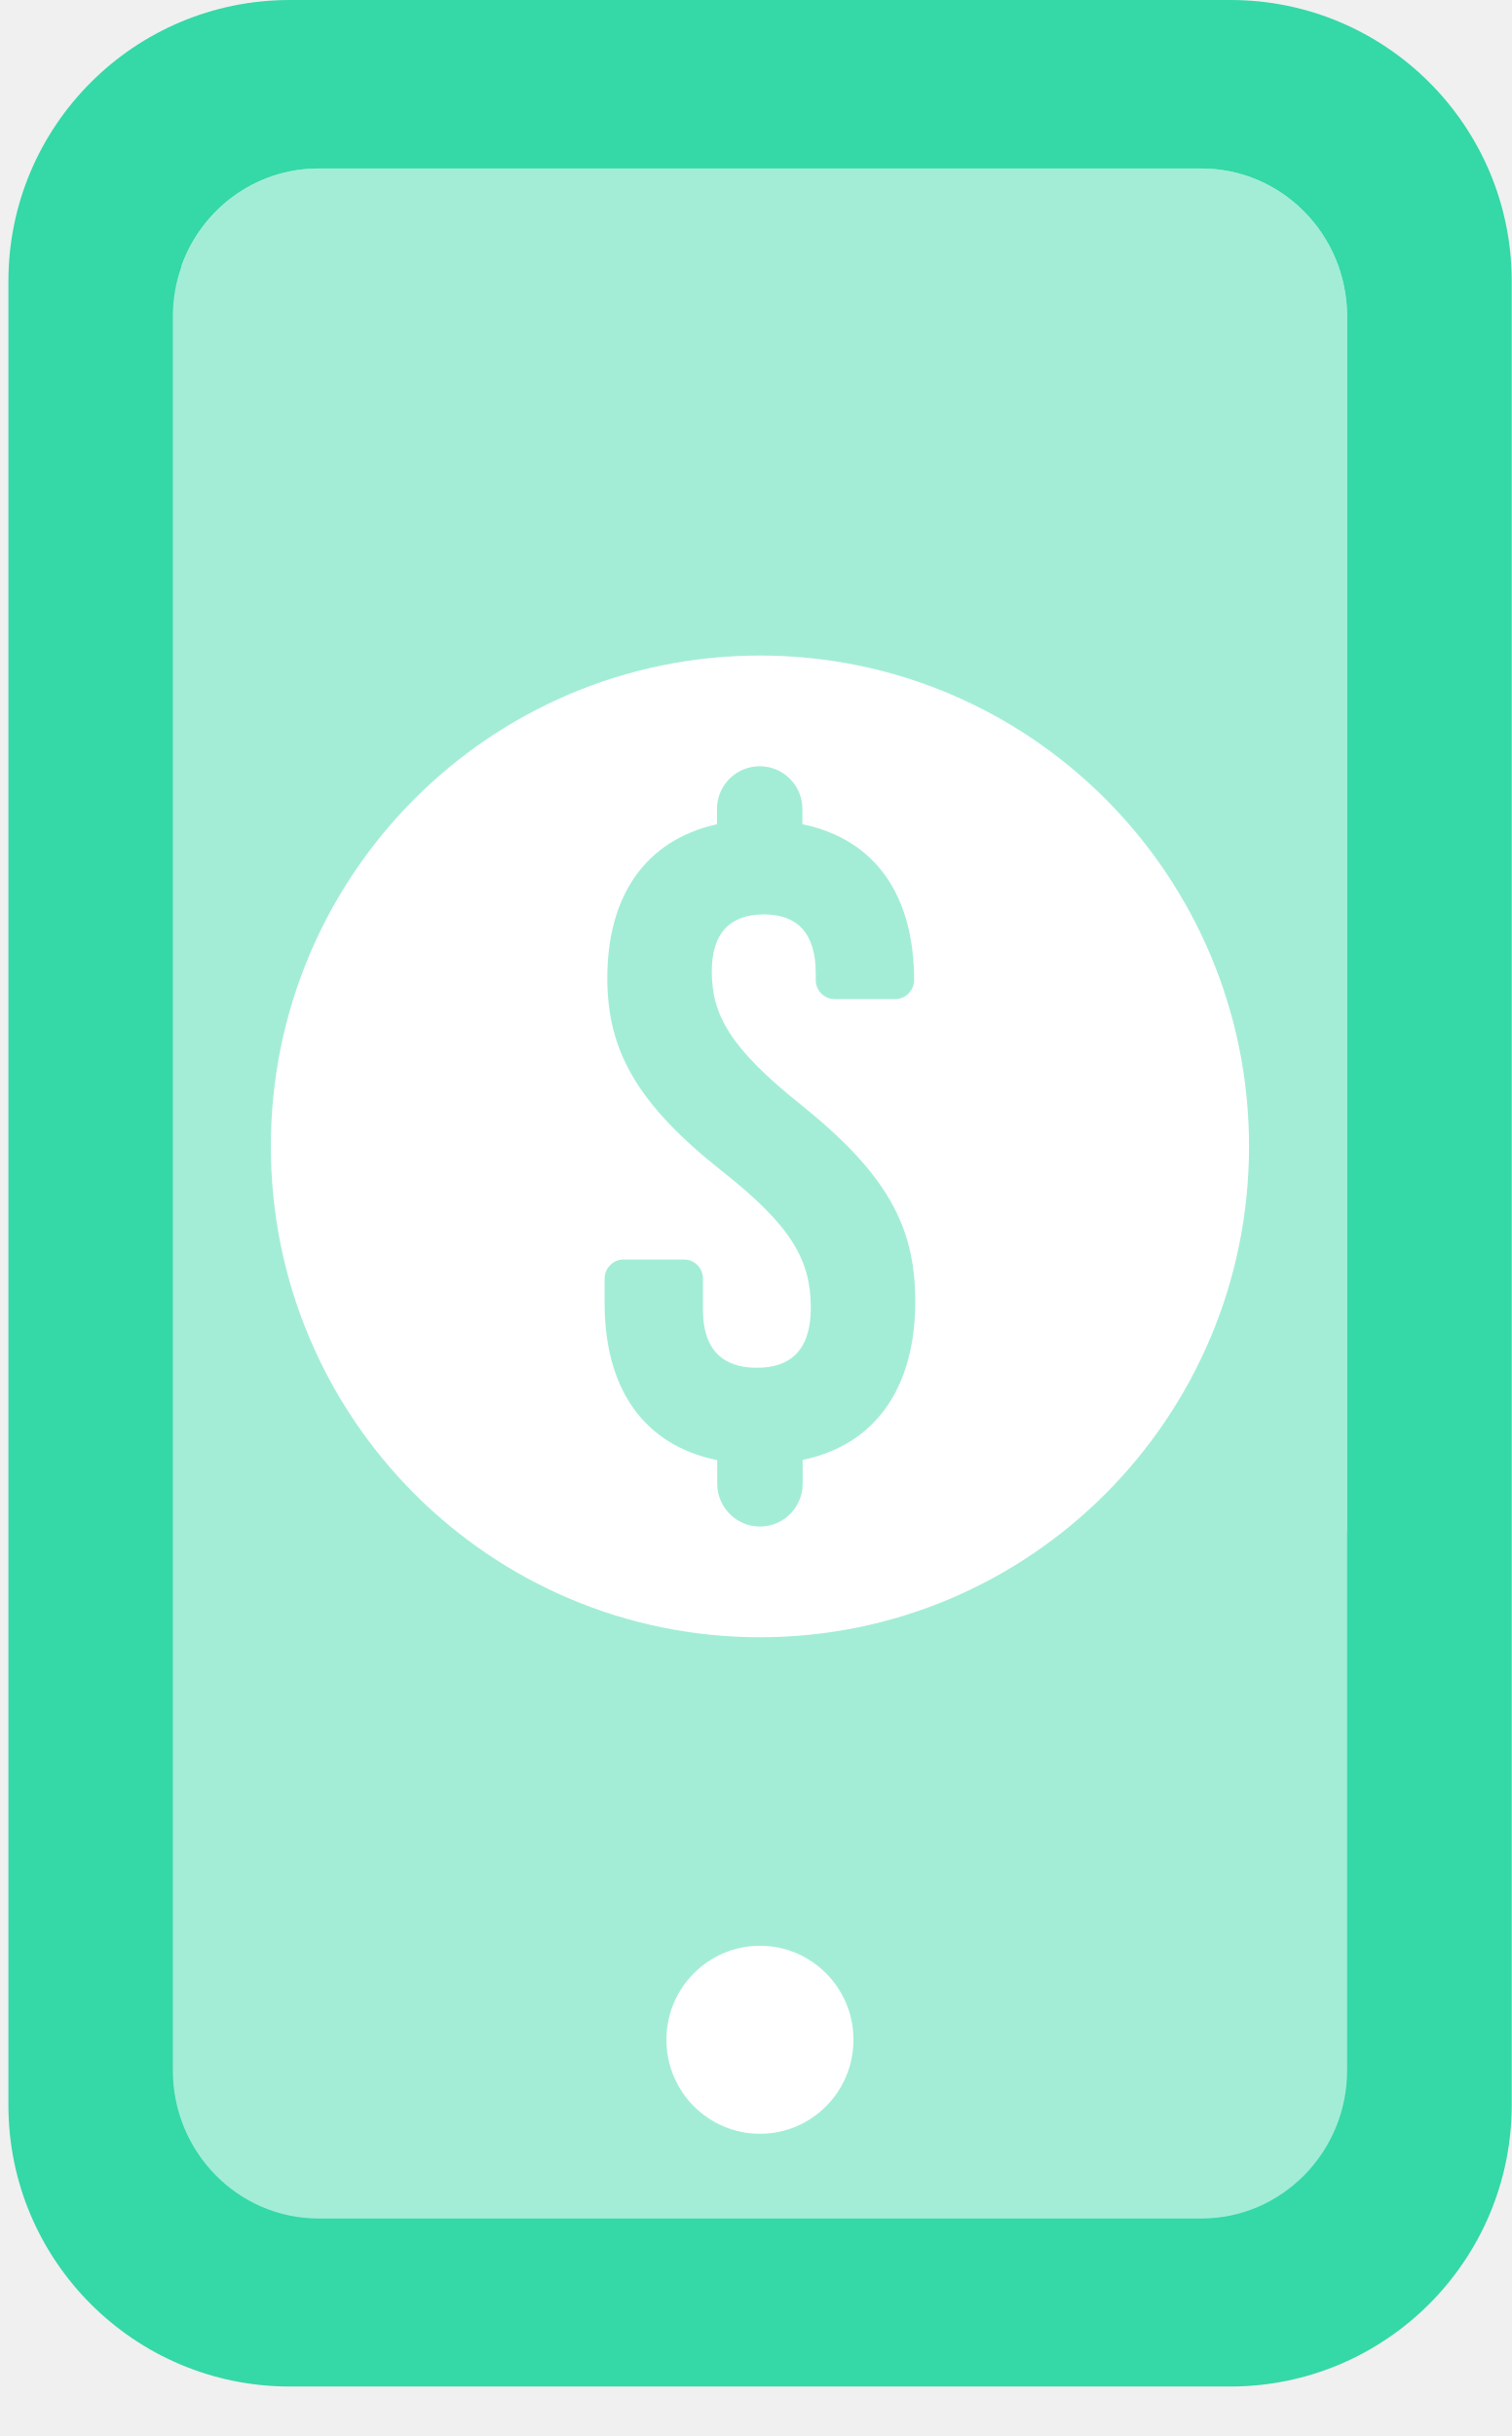
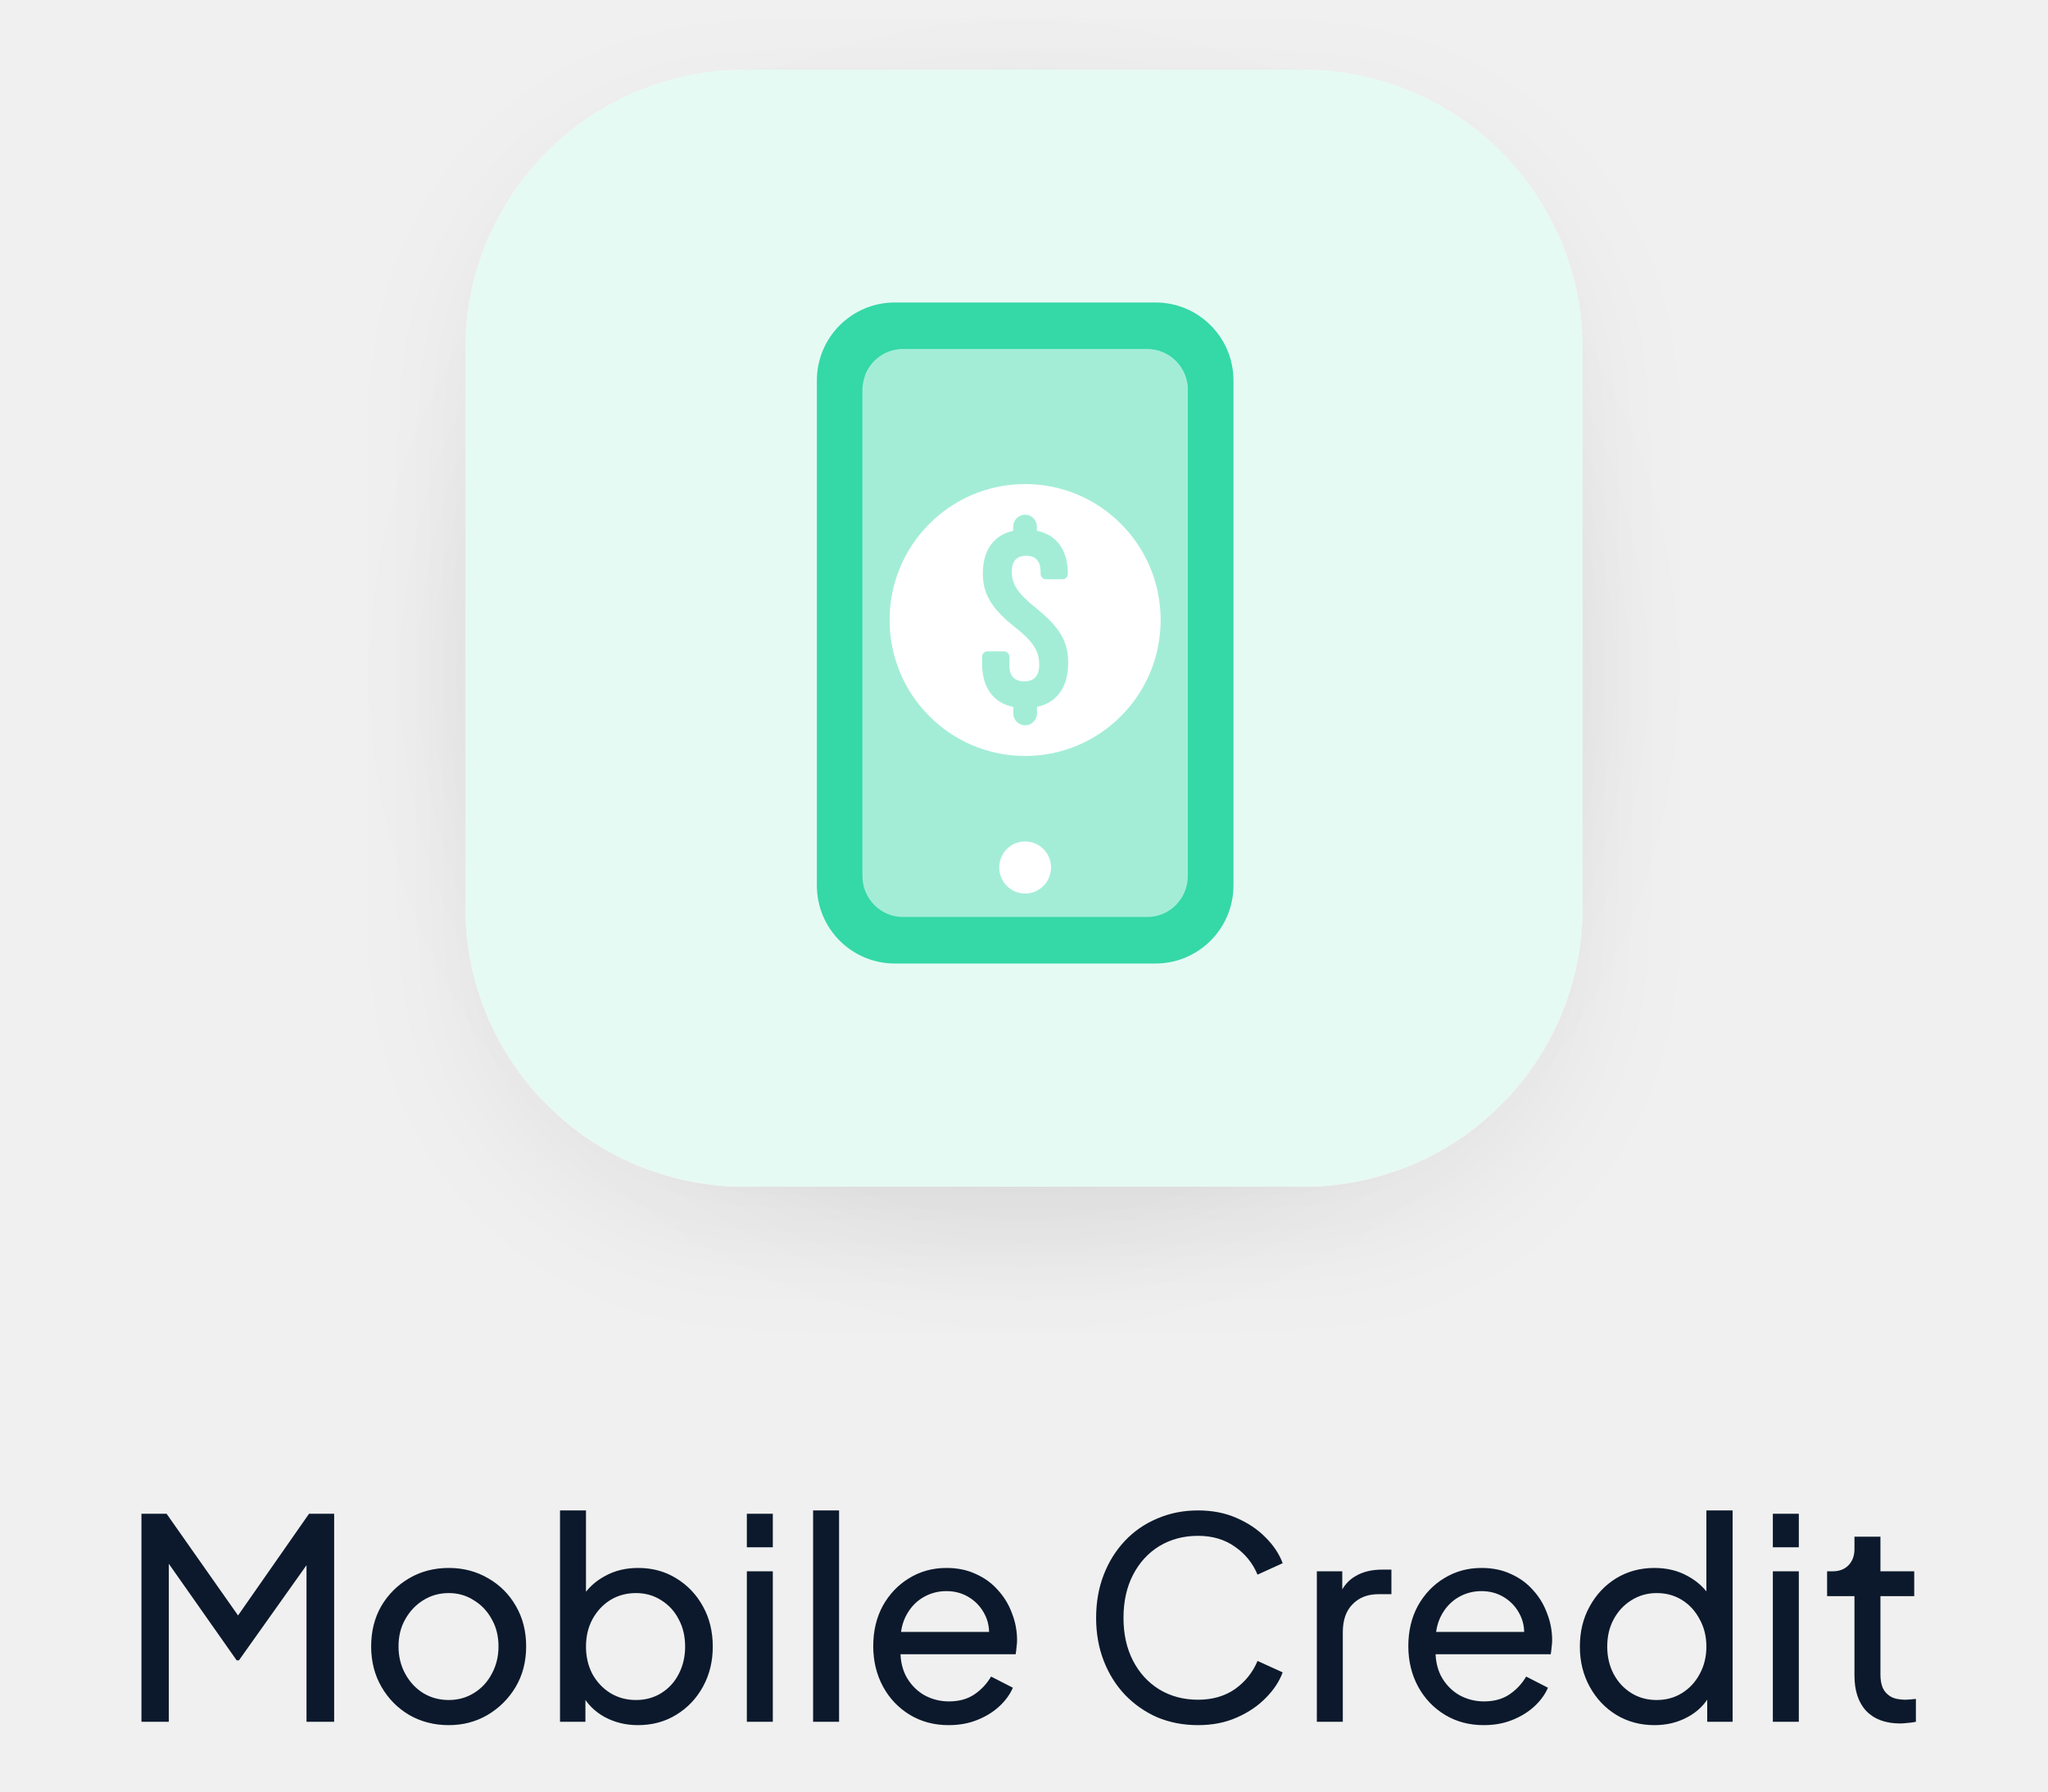
- <svg xmlns="http://www.w3.org/2000/svg" width="18" height="29" viewBox="0 0 18 29" fill="none">
-   <path d="M14.648 28.411H3.45C1.6 28.411 0.1 26.911 0.1 25.061V3.349C0.1 1.5 1.6 0 3.45 0H14.651C16.5 0 18 1.5 18 3.349V25.061C17.997 26.911 16.497 28.411 14.648 28.411Z" fill="#35D8A7" />
-   <path d="M16.04 3.77V24.647C16.04 25.621 15.261 26.411 14.304 26.411H3.793C2.836 26.411 2.058 25.621 2.058 24.647V3.77C2.058 3.557 2.094 3.355 2.163 3.165C2.404 2.489 3.043 2.006 3.793 2.006H14.304C15.264 2.006 16.04 2.795 16.04 3.77Z" fill="#A3EDD7" />
-   <path d="M16.04 3.77V18.235C13.733 19.11 10.878 18.425 9.401 15.84L2.16 3.165C2.401 2.489 3.041 2.006 3.791 2.006H14.304C15.264 2.006 16.04 2.795 16.04 3.77Z" fill="#A3EDD7" />
-   <path d="M9.049 25.402C9.664 25.402 10.162 24.901 10.162 24.283C10.162 23.665 9.664 23.164 9.049 23.164C8.434 23.164 7.935 23.665 7.935 24.283C7.935 24.901 8.434 25.402 9.049 25.402Z" fill="white" />
-   <path d="M9.049 19.491C12.265 19.491 14.872 16.875 14.872 13.647C14.872 10.42 12.265 7.804 9.049 7.804C5.832 7.804 3.225 10.42 3.225 13.647C3.225 16.875 5.832 19.491 9.049 19.491Z" fill="white" />
-   <path d="M8.54 17.383C7.648 17.201 7.199 16.511 7.199 15.516V15.221C7.199 15.096 7.302 14.994 7.424 14.994H8.145C8.27 14.994 8.37 15.096 8.37 15.221V15.593C8.37 16.079 8.617 16.283 9.012 16.283C9.407 16.283 9.654 16.079 9.654 15.57C9.654 15.005 9.429 14.596 8.594 13.94C7.58 13.136 7.231 12.502 7.231 11.644C7.231 10.681 7.671 10.005 8.537 9.812V9.63C8.537 9.349 8.765 9.122 9.046 9.122C9.327 9.122 9.554 9.349 9.554 9.63V9.812C10.435 9.994 10.884 10.673 10.884 11.667C10.884 11.792 10.782 11.894 10.659 11.894H9.938C9.813 11.894 9.713 11.792 9.713 11.667V11.588C9.713 11.102 9.489 10.886 9.094 10.886C8.699 10.886 8.475 11.102 8.475 11.565C8.475 12.085 8.699 12.482 9.535 13.15C10.549 13.965 10.898 14.588 10.898 15.491C10.898 16.508 10.435 17.198 9.557 17.38V17.664C9.557 17.945 9.33 18.173 9.049 18.173C8.768 18.173 8.54 17.945 8.54 17.664V17.383Z" fill="#A3EDD7" />
+ <svg xmlns="http://www.w3.org/2000/svg" width="88" height="77" viewBox="0 0 88 77" fill="none">
+   <g filter="url(#filter0_d_157_1445)">
+     <rect x="20" y="3" width="48" height="48" rx="24" fill="#DDF4FF" />
+   </g>
+   <g filter="url(#filter1_d_157_1445)">
+     <rect x="20" y="3" width="48" height="48" rx="12" fill="#E6FAF4" />
+   </g>
+   <path d="M49.648 41.411H38.45C36.6 41.411 35.1 39.911 35.1 38.061V16.349C35.1 14.5 36.6 13 38.45 13H49.651C51.5 13 53 14.5 53 16.349V38.061C52.997 39.911 51.497 41.411 49.648 41.411Z" fill="#35D8A7" />
+   <path d="M51.04 16.77V37.647C51.04 38.621 50.261 39.411 49.304 39.411H38.793C37.836 39.411 37.057 38.621 37.057 37.647V16.77C37.057 16.557 37.094 16.355 37.163 16.165C37.404 15.489 38.043 15.006 38.793 15.006H49.304C50.264 15.006 51.04 15.796 51.04 16.77Z" fill="#A3EDD7" />
+   <path d="M51.04 16.77V31.235C48.733 32.11 45.878 31.426 44.401 28.84L37.16 16.165C37.401 15.489 38.041 15.006 38.791 15.006H49.304C50.264 15.006 51.04 15.796 51.04 16.77Z" fill="#A3EDD7" />
+   <path d="M44.049 38.403C44.664 38.403 45.162 37.901 45.162 37.283C45.162 36.665 44.664 36.164 44.049 36.164C43.434 36.164 42.935 36.665 42.935 37.283C42.935 37.901 43.434 38.403 44.049 38.403Z" fill="white" />
+   <path d="M44.049 32.491C47.265 32.491 49.872 29.875 49.872 26.647C49.872 23.42 47.265 20.804 44.049 20.804C40.832 20.804 38.225 23.42 38.225 26.647C38.225 29.875 40.832 32.491 44.049 32.491Z" fill="white" />
+   <path d="M43.54 30.383C42.648 30.201 42.2 29.511 42.2 28.517V28.221C42.2 28.096 42.302 27.994 42.424 27.994H43.145C43.27 27.994 43.37 28.096 43.37 28.221V28.593C43.37 29.079 43.617 29.284 44.012 29.284C44.407 29.284 44.654 29.079 44.654 28.571C44.654 28.005 44.429 27.596 43.594 26.94C42.58 26.136 42.231 25.503 42.231 24.645C42.231 23.682 42.671 23.006 43.538 22.812V22.631C43.538 22.349 43.765 22.122 44.046 22.122C44.327 22.122 44.554 22.349 44.554 22.631V22.812C45.435 22.994 45.884 23.673 45.884 24.667C45.884 24.792 45.782 24.895 45.66 24.895H44.938C44.813 24.895 44.714 24.792 44.714 24.667V24.588C44.714 24.102 44.489 23.886 44.094 23.886C43.699 23.886 43.475 24.102 43.475 24.565C43.475 25.085 43.699 25.483 44.535 26.15C45.549 26.966 45.898 27.588 45.898 28.491C45.898 29.508 45.435 30.198 44.557 30.38V30.664C44.557 30.945 44.33 31.173 44.049 31.173C43.768 31.173 43.54 30.945 43.54 30.664V30.383Z" fill="#A3EDD7" />
+   <path d="M6.078 74V65.06H7.158L10.506 69.824H9.954L13.278 65.06H14.358V74H13.17V66.548L13.59 66.68L10.266 71.36H10.17L6.882 66.68L7.254 66.548V74H6.078ZM19.284 74.144C18.66 74.144 18.096 74 17.592 73.712C17.088 73.416 16.688 73.012 16.392 72.5C16.096 71.988 15.948 71.408 15.948 70.76C15.948 70.112 16.092 69.536 16.38 69.032C16.676 68.528 17.076 68.128 17.58 67.832C18.084 67.536 18.652 67.388 19.284 67.388C19.908 67.388 20.472 67.536 20.976 67.832C21.48 68.12 21.876 68.516 22.164 69.02C22.46 69.524 22.608 70.104 22.608 70.76C22.608 71.416 22.456 72 22.152 72.512C21.848 73.016 21.444 73.416 20.94 73.712C20.444 74 19.892 74.144 19.284 74.144ZM19.284 73.064C19.684 73.064 20.044 72.964 20.364 72.764C20.692 72.564 20.948 72.288 21.132 71.936C21.324 71.584 21.42 71.192 21.42 70.76C21.42 70.32 21.324 69.932 21.132 69.596C20.948 69.252 20.692 68.98 20.364 68.78C20.044 68.572 19.684 68.468 19.284 68.468C18.876 68.468 18.508 68.572 18.18 68.78C17.86 68.98 17.604 69.252 17.412 69.596C17.22 69.932 17.124 70.32 17.124 70.76C17.124 71.192 17.22 71.584 17.412 71.936C17.604 72.288 17.86 72.564 18.18 72.764C18.508 72.964 18.876 73.064 19.284 73.064ZM27.411 74.144C26.891 74.144 26.415 74.028 25.983 73.796C25.559 73.564 25.231 73.236 24.999 72.812L25.155 72.62V74H24.063V64.916H25.179V68.924L25.011 68.648C25.251 68.264 25.579 67.96 25.995 67.736C26.411 67.504 26.887 67.388 27.423 67.388C28.031 67.388 28.575 67.536 29.055 67.832C29.543 68.128 29.927 68.532 30.207 69.044C30.487 69.548 30.627 70.124 30.627 70.772C30.627 71.404 30.487 71.976 30.207 72.488C29.927 73 29.543 73.404 29.055 73.7C28.575 73.996 28.027 74.144 27.411 74.144ZM27.327 73.064C27.735 73.064 28.099 72.964 28.419 72.764C28.739 72.564 28.987 72.292 29.163 71.948C29.347 71.596 29.439 71.204 29.439 70.772C29.439 70.324 29.347 69.932 29.163 69.596C28.987 69.252 28.739 68.98 28.419 68.78C28.099 68.572 27.735 68.468 27.327 68.468C26.919 68.468 26.551 68.568 26.223 68.768C25.903 68.968 25.647 69.244 25.455 69.596C25.271 69.94 25.179 70.332 25.179 70.772C25.179 71.204 25.271 71.596 25.455 71.948C25.647 72.292 25.903 72.564 26.223 72.764C26.551 72.964 26.919 73.064 27.327 73.064ZM32.091 74V67.532H33.207V74H32.091ZM32.091 66.5V65.06H33.207V66.5H32.091ZM34.938 74V64.916H36.054V74H34.938ZM40.762 74.144C40.138 74.144 39.582 73.996 39.094 73.7C38.606 73.404 38.222 73 37.942 72.488C37.662 71.968 37.522 71.388 37.522 70.748C37.522 70.1 37.658 69.524 37.93 69.02C38.21 68.516 38.586 68.12 39.058 67.832C39.538 67.536 40.074 67.388 40.666 67.388C41.146 67.388 41.57 67.476 41.938 67.652C42.314 67.82 42.63 68.052 42.886 68.348C43.15 68.636 43.35 68.968 43.486 69.344C43.63 69.712 43.702 70.096 43.702 70.496C43.702 70.584 43.694 70.684 43.678 70.796C43.67 70.9 43.658 71 43.642 71.096H38.338V70.136H42.994L42.466 70.568C42.538 70.152 42.498 69.78 42.346 69.452C42.194 69.124 41.97 68.864 41.674 68.672C41.378 68.48 41.042 68.384 40.666 68.384C40.29 68.384 39.946 68.48 39.634 68.672C39.322 68.864 39.078 69.14 38.902 69.5C38.734 69.852 38.666 70.272 38.698 70.76C38.666 71.232 38.738 71.648 38.914 72.008C39.098 72.36 39.354 72.636 39.682 72.836C40.018 73.028 40.382 73.124 40.774 73.124C41.206 73.124 41.57 73.024 41.866 72.824C42.162 72.624 42.402 72.368 42.586 72.056L43.522 72.536C43.394 72.832 43.194 73.104 42.922 73.352C42.658 73.592 42.342 73.784 41.974 73.928C41.614 74.072 41.21 74.144 40.762 74.144ZM51.479 74.144C50.847 74.144 50.263 74.032 49.727 73.808C49.199 73.576 48.735 73.252 48.335 72.836C47.943 72.42 47.639 71.932 47.423 71.372C47.207 70.812 47.099 70.2 47.099 69.536C47.099 68.864 47.207 68.248 47.423 67.688C47.639 67.128 47.943 66.64 48.335 66.224C48.727 65.808 49.191 65.488 49.727 65.264C50.263 65.032 50.847 64.916 51.479 64.916C52.095 64.916 52.647 65.024 53.135 65.24C53.631 65.456 54.047 65.736 54.383 66.08C54.727 66.424 54.971 66.792 55.115 67.184L54.035 67.676C53.827 67.18 53.503 66.78 53.063 66.476C52.623 66.164 52.095 66.008 51.479 66.008C50.855 66.008 50.299 66.156 49.811 66.452C49.331 66.748 48.955 67.16 48.683 67.688C48.411 68.216 48.275 68.832 48.275 69.536C48.275 70.232 48.411 70.844 48.683 71.372C48.955 71.9 49.331 72.312 49.811 72.608C50.299 72.904 50.855 73.052 51.479 73.052C52.095 73.052 52.623 72.9 53.063 72.596C53.503 72.284 53.827 71.88 54.035 71.384L55.115 71.876C54.971 72.268 54.727 72.636 54.383 72.98C54.047 73.324 53.631 73.604 53.135 73.82C52.647 74.036 52.095 74.144 51.479 74.144ZM56.583 74V67.532H57.675V68.72L57.555 68.552C57.707 68.184 57.939 67.912 58.251 67.736C58.563 67.552 58.943 67.46 59.391 67.46H59.787V68.516H59.223C58.767 68.516 58.399 68.66 58.119 68.948C57.839 69.228 57.699 69.628 57.699 70.148V74H56.583ZM63.754 74.144C63.13 74.144 62.574 73.996 62.086 73.7C61.598 73.404 61.214 73 60.934 72.488C60.654 71.968 60.514 71.388 60.514 70.748C60.514 70.1 60.65 69.524 60.922 69.02C61.202 68.516 61.578 68.12 62.05 67.832C62.53 67.536 63.066 67.388 63.658 67.388C64.138 67.388 64.562 67.476 64.93 67.652C65.306 67.82 65.622 68.052 65.878 68.348C66.142 68.636 66.342 68.968 66.478 69.344C66.622 69.712 66.694 70.096 66.694 70.496C66.694 70.584 66.686 70.684 66.67 70.796C66.662 70.9 66.65 71 66.634 71.096H61.33V70.136H65.986L65.458 70.568C65.53 70.152 65.49 69.78 65.338 69.452C65.186 69.124 64.962 68.864 64.666 68.672C64.37 68.48 64.034 68.384 63.658 68.384C63.282 68.384 62.938 68.48 62.626 68.672C62.314 68.864 62.07 69.14 61.894 69.5C61.726 69.852 61.658 70.272 61.69 70.76C61.658 71.232 61.73 71.648 61.906 72.008C62.09 72.36 62.346 72.636 62.674 72.836C63.01 73.028 63.374 73.124 63.766 73.124C64.198 73.124 64.562 73.024 64.858 72.824C65.154 72.624 65.394 72.368 65.578 72.056L66.514 72.536C66.386 72.832 66.186 73.104 65.914 73.352C65.65 73.592 65.334 73.784 64.966 73.928C64.606 74.072 64.202 74.144 63.754 74.144ZM71.089 74.144C70.481 74.144 69.933 73.996 69.445 73.7C68.965 73.404 68.585 73 68.305 72.488C68.025 71.976 67.885 71.404 67.885 70.772C67.885 70.124 68.025 69.548 68.305 69.044C68.585 68.532 68.965 68.128 69.445 67.832C69.933 67.536 70.481 67.388 71.089 67.388C71.625 67.388 72.101 67.504 72.517 67.736C72.933 67.96 73.261 68.264 73.501 68.648L73.321 68.924V64.916H74.449V74H73.357V72.62L73.501 72.812C73.277 73.236 72.949 73.564 72.517 73.796C72.093 74.028 71.617 74.144 71.089 74.144ZM71.185 73.064C71.593 73.064 71.957 72.964 72.277 72.764C72.597 72.564 72.849 72.292 73.033 71.948C73.225 71.596 73.321 71.204 73.321 70.772C73.321 70.332 73.225 69.94 73.033 69.596C72.849 69.244 72.597 68.968 72.277 68.768C71.957 68.568 71.593 68.468 71.185 68.468C70.785 68.468 70.421 68.572 70.093 68.78C69.773 68.98 69.521 69.252 69.337 69.596C69.153 69.932 69.061 70.324 69.061 70.772C69.061 71.204 69.153 71.596 69.337 71.948C69.521 72.292 69.773 72.564 70.093 72.764C70.413 72.964 70.777 73.064 71.185 73.064ZM76.177 74V67.532H77.293V74H76.177ZM76.177 66.5V65.06H77.293V66.5H76.177ZM81.652 74.072C81.02 74.072 80.532 73.892 80.188 73.532C79.852 73.172 79.684 72.664 79.684 72.008V68.6H78.508V67.532H78.748C79.036 67.532 79.264 67.444 79.432 67.268C79.6 67.092 79.684 66.86 79.684 66.572V66.044H80.8V67.532H82.252V68.6H80.8V71.972C80.8 72.188 80.832 72.376 80.896 72.536C80.968 72.696 81.084 72.824 81.244 72.92C81.404 73.008 81.616 73.052 81.88 73.052C81.936 73.052 82.004 73.048 82.084 73.04C82.172 73.032 82.252 73.024 82.324 73.016V74C82.22 74.024 82.104 74.04 81.976 74.048C81.848 74.064 81.74 74.072 81.652 74.072Z" fill="#0C192C" />
+   <defs>
+     <filter id="filter0_d_157_1445" x="15" y="0" width="58" height="58" filterUnits="userSpaceOnUse" color-interpolation-filters="sRGB">
+       <feFlood flood-opacity="0" result="BackgroundImageFix" />
+       <feColorMatrix in="SourceAlpha" type="matrix" values="0 0 0 0 0 0 0 0 0 0 0 0 0 0 0 0 0 0 127 0" result="hardAlpha" />
+       <feOffset dy="2" />
+       <feGaussianBlur stdDeviation="2.5" />
+       <feComposite in2="hardAlpha" operator="out" />
+       <feColorMatrix type="matrix" values="0 0 0 0 0 0 0 0 0 0 0 0 0 0 0 0 0 0 0.05 0" />
+       <feBlend mode="normal" in2="BackgroundImageFix" result="effect1_dropShadow_157_1445" />
+       <feBlend mode="normal" in="SourceGraphic" in2="effect1_dropShadow_157_1445" result="shape" />
+     </filter>
+     <filter id="filter1_d_157_1445" x="15" y="0" width="58" height="58" filterUnits="userSpaceOnUse" color-interpolation-filters="sRGB">
+       <feFlood flood-opacity="0" result="BackgroundImageFix" />
+       <feColorMatrix in="SourceAlpha" type="matrix" values="0 0 0 0 0 0 0 0 0 0 0 0 0 0 0 0 0 0 127 0" result="hardAlpha" />
+       <feOffset dy="2" />
+       <feGaussianBlur stdDeviation="2.5" />
+       <feComposite in2="hardAlpha" operator="out" />
+       <feColorMatrix type="matrix" values="0 0 0 0 0 0 0 0 0 0 0 0 0 0 0 0 0 0 0.05 0" />
+       <feBlend mode="normal" in2="BackgroundImageFix" result="effect1_dropShadow_157_1445" />
+       <feBlend mode="normal" in="SourceGraphic" in2="effect1_dropShadow_157_1445" result="shape" />
+     </filter>
+   </defs>
</svg>
